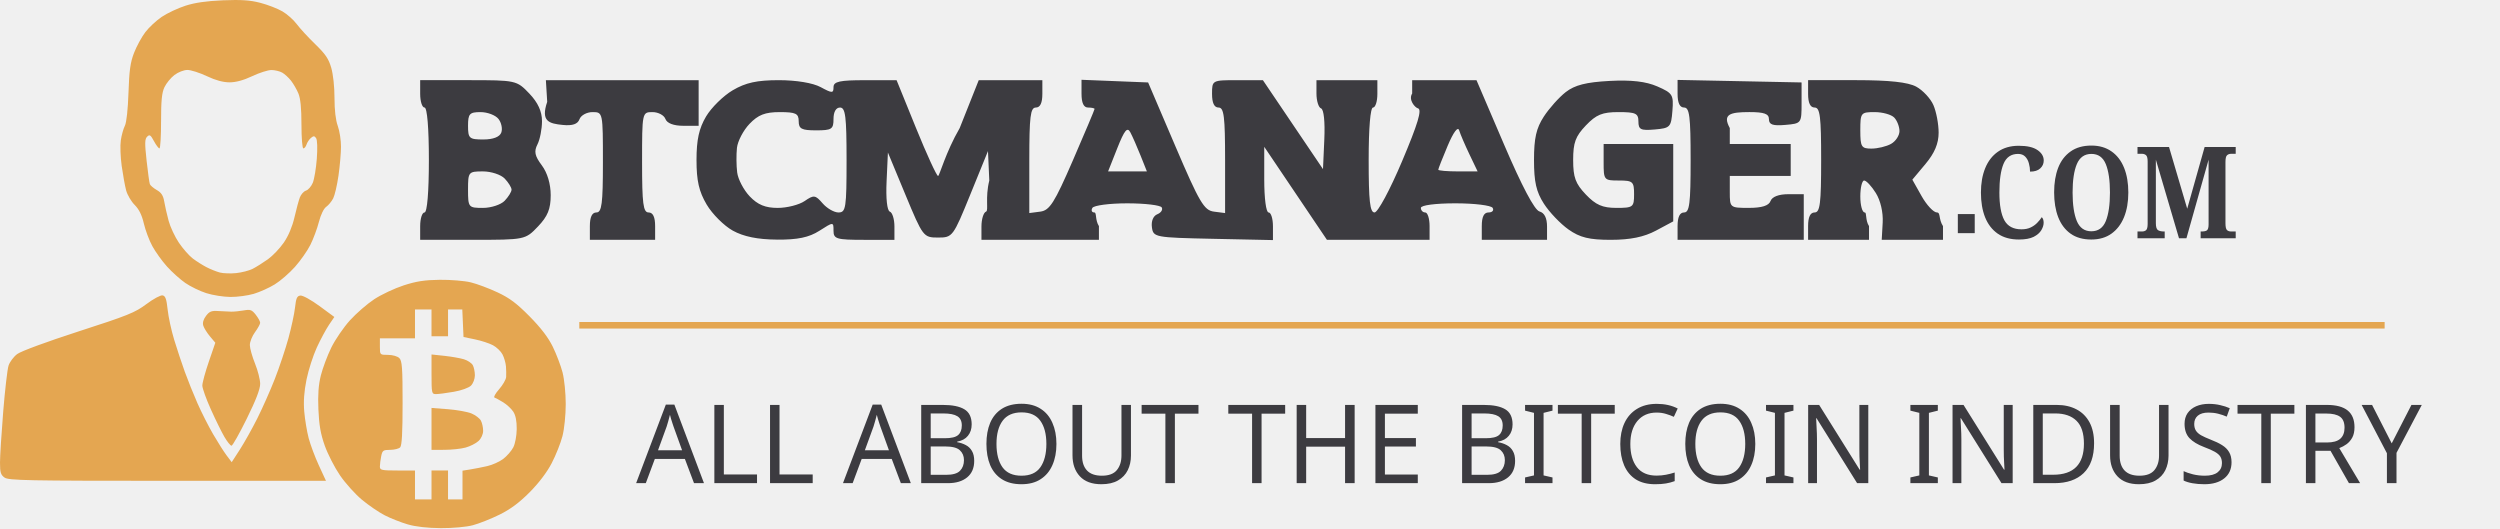
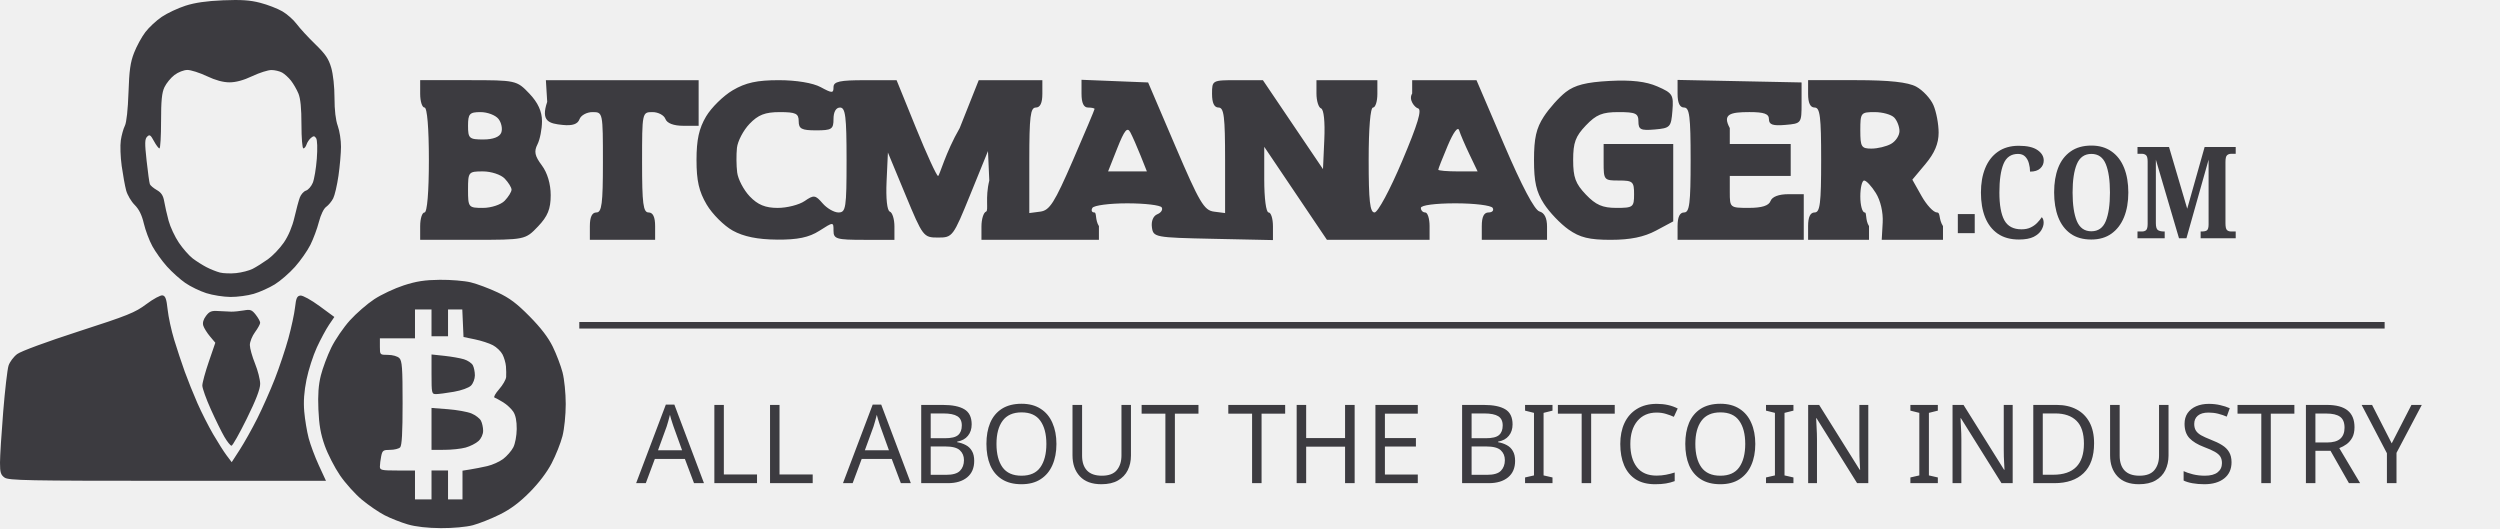
<svg xmlns="http://www.w3.org/2000/svg" width="400.78mm" height="84.667mm" viewBox="0 0 1420.087 300" id="svg2" version="1.1">
  <defs id="defs4" />
-   <g id="layer1" transform="translate(339.7128,-1731.095)">
-     <path style="opacity:1;fill:#ffffff;fill-opacity:1;stroke:#fabf2c;stroke-width:1.171;stroke-linecap:square;stroke-linejoin:round;stroke-miterlimit:4;stroke-dasharray:none;stroke-opacity:1" d="" id="path4797" transform="translate(697.3357,111.2795)" />
-     <path style="opacity:1;fill:#ffffff;fill-opacity:1;stroke:#3c3b40;stroke-width:1.171;stroke-linecap:square;stroke-linejoin:round;stroke-miterlimit:4;stroke-dasharray:none;stroke-opacity:1" d="" id="path4799" transform="translate(697.3357,111.2795)" />
-     <g transform="translate(-937.6932,1691.891)" id="layer1-1">
-       <g style="fill:#3c3b40;fill-opacity:1" transform="matrix(3.467842,0,0,3.467842,-1475.721,-837.1013)" id="g4340">
-         <path style="fill:#e4a651;fill-opacity:1" d="m 670.185,339.203 c -2.167,-0.013 -4.111,-0.233 -5.411,-0.612 -1.116,-0.325 -2.816,-0.996 -3.777,-1.49 -0.961,-0.494 -2.645,-1.644 -3.741,-2.556 -1.096,-0.912 -2.71,-2.707 -3.586,-3.99 -0.876,-1.282 -1.998,-3.469 -2.492,-4.86 -0.675,-1.897 -0.935,-3.379 -1.043,-5.931 -0.103,-2.425 0.013,-4.028 0.403,-5.58 0.301,-1.198 1.068,-3.244 1.705,-4.548 0.637,-1.303 2.01,-3.311 3.051,-4.462 1.041,-1.15 2.839,-2.713 3.996,-3.472 1.157,-0.759 3.32,-1.776 4.809,-2.26 2.08,-0.677 3.448,-0.888 5.918,-0.916 1.767,-0.02 4.05,0.168 5.073,0.417 1.023,0.249 3.002,0.989 4.397,1.645 1.975,0.928 3.136,1.8 5.246,3.937 1.845,1.869 3.054,3.45 3.79,4.955 0.594,1.215 1.316,3.112 1.603,4.214 0.291,1.118 0.522,3.408 0.522,5.182 0,1.801 -0.232,4.078 -0.536,5.256 -0.295,1.143 -1.091,3.143 -1.77,4.445 -0.779,1.494 -2.116,3.253 -3.622,4.767 -1.686,1.694 -3.129,2.765 -4.909,3.645 -1.386,0.685 -3.358,1.468 -4.381,1.74 -1.078,0.286 -3.283,0.486 -5.242,0.474 z m -2.875,-4.707 1.353,0 0,-2.367 0,-2.367 1.353,0 1.353,0 0,2.367 0,2.367 1.184,0 1.184,0 0,-2.352 0,-2.352 1.268,-0.202 c 0.698,-0.111 1.953,-0.358 2.79,-0.548 0.837,-0.19 2.017,-0.723 2.621,-1.183 0.605,-0.461 1.344,-1.31 1.642,-1.887 0.305,-0.589 0.551,-1.906 0.561,-3.003 0.012,-1.301 -0.175,-2.248 -0.562,-2.838 -0.319,-0.487 -1.066,-1.182 -1.661,-1.544 -0.594,-0.362 -1.233,-0.71 -1.419,-0.773 -0.186,-0.063 0.156,-0.677 0.761,-1.366 0.605,-0.689 1.122,-1.589 1.15,-2.001 0.028,-0.412 0.013,-1.203 -0.032,-1.758 -0.046,-0.555 -0.3,-1.428 -0.564,-1.939 -0.264,-0.511 -0.973,-1.191 -1.574,-1.509 -0.601,-0.319 -1.93,-0.751 -2.954,-0.961 l -1.86,-0.382 -0.1,-2.257 -0.1,-2.257 -1.168,0 -1.168,0 0,2.198 0,2.198 -1.353,0 -1.353,0 0,-2.198 0,-2.198 -1.353,0 -1.353,0 0,2.367 0,2.367 -2.875,0 -2.875,0 0,1.353 c 0,1.349 0.004,1.353 1.329,1.353 0.757,0 1.557,0.229 1.86,0.531 0.448,0.448 0.531,1.604 0.531,7.373 0,4.87 -0.117,6.958 -0.406,7.247 -0.223,0.223 -0.965,0.406 -1.649,0.406 -1.121,0 -1.264,0.103 -1.454,1.057 -0.116,0.581 -0.211,1.342 -0.211,1.691 0,0.57 0.289,0.634 2.875,0.634 l 2.875,0 0,2.367 0,2.367 z m 3.467,-8.119 -2.114,0.002 0,-3.432 0,-3.432 2.688,0.207 c 1.478,0.114 3.216,0.428 3.862,0.698 0.646,0.27 1.339,0.798 1.54,1.173 0.201,0.376 0.365,1.123 0.365,1.661 0,0.58 -0.309,1.264 -0.761,1.681 -0.419,0.387 -1.37,0.869 -2.114,1.072 -0.744,0.203 -2.304,0.37 -3.467,0.371 z m -1.38,-9.129 c -0.701,0 -0.733,-0.142 -0.733,-3.246 l 0,-3.246 2.114,0.226 c 1.163,0.124 2.61,0.379 3.215,0.568 0.606,0.188 1.253,0.624 1.437,0.969 0.185,0.345 0.336,1.094 0.336,1.664 0,0.57 -0.285,1.322 -0.634,1.671 -0.367,0.367 -1.556,0.795 -2.818,1.015 -1.201,0.209 -2.513,0.38 -2.917,0.38 z m -43.969,14.204 c -22.934,0 -26.031,-0.061 -26.696,-0.526 -0.626,-0.438 -0.752,-0.846 -0.752,-2.436 0,-1.05 0.236,-4.808 0.524,-8.351 0.288,-3.543 0.681,-6.938 0.873,-7.545 0.192,-0.607 0.831,-1.465 1.421,-1.907 0.62,-0.465 4.872,-2.032 10.085,-3.716 8.048,-2.601 9.234,-3.079 11.072,-4.46 1.132,-0.851 2.327,-1.496 2.655,-1.433 0.466,0.089 0.646,0.594 0.827,2.308 0.127,1.207 0.609,3.434 1.071,4.95 0.462,1.516 1.242,3.87 1.733,5.231 0.491,1.361 1.424,3.684 2.074,5.161 0.649,1.477 1.808,3.765 2.574,5.084 0.766,1.319 1.765,2.891 2.219,3.493 l 0.826,1.095 1.327,-2.052 c 0.73,-1.129 2.02,-3.433 2.868,-5.121 0.848,-1.688 2.141,-4.605 2.874,-6.483 0.733,-1.878 1.731,-4.86 2.217,-6.627 0.486,-1.767 0.976,-4.05 1.089,-5.073 0.169,-1.528 0.326,-1.874 0.882,-1.938 0.377,-0.043 1.757,0.717 3.116,1.715 l 2.44,1.793 -0.876,1.289 c -0.482,0.709 -1.378,2.375 -1.991,3.701 -0.613,1.327 -1.374,3.695 -1.692,5.263 -0.398,1.966 -0.514,3.592 -0.372,5.237 0.113,1.312 0.439,3.274 0.724,4.36 0.285,1.086 1.04,3.102 1.677,4.481 l 1.158,2.507 z m 10.472,-5.749 c -0.173,0 -0.693,-0.647 -1.156,-1.437 -0.463,-0.791 -1.466,-2.827 -2.23,-4.526 -0.764,-1.699 -1.391,-3.449 -1.393,-3.889 -0.002,-0.44 0.476,-2.199 1.062,-3.908 l 1.067,-3.107 -0.87,-1.034 c -0.479,-0.569 -0.973,-1.357 -1.098,-1.753 -0.15,-0.473 6.7e-4,-1.023 0.441,-1.608 0.55,-0.731 0.902,-0.874 1.98,-0.8 0.721,0.049 1.692,0.095 2.157,0.103 0.465,0.008 1.394,-0.085 2.065,-0.205 1.058,-0.19 1.315,-0.097 1.945,0.704 0.399,0.507 0.726,1.101 0.726,1.318 0,0.218 -0.38,0.912 -0.845,1.542 -0.465,0.63 -0.845,1.576 -0.845,2.102 0,0.526 0.38,1.892 0.845,3.036 0.465,1.144 0.845,2.644 0.845,3.332 0,0.857 -0.69,2.65 -2.19,5.691 -1.204,2.442 -2.331,4.439 -2.504,4.439 z m -0.187,-24.368 c -1.129,-0.01 -2.903,-0.29 -3.943,-0.623 -1.04,-0.333 -2.58,-1.079 -3.423,-1.659 -0.842,-0.58 -2.198,-1.795 -3.013,-2.702 -0.815,-0.906 -1.896,-2.41 -2.402,-3.341 -0.507,-0.931 -1.132,-2.598 -1.39,-3.704 -0.324,-1.388 -0.79,-2.332 -1.503,-3.046 -0.569,-0.569 -1.196,-1.634 -1.393,-2.366 -0.197,-0.733 -0.527,-2.539 -0.732,-4.013 -0.205,-1.475 -0.27,-3.37 -0.143,-4.212 0.126,-0.842 0.426,-1.914 0.665,-2.381 0.264,-0.514 0.497,-2.654 0.59,-5.416 0.124,-3.667 0.303,-4.95 0.913,-6.521 0.417,-1.076 1.245,-2.597 1.841,-3.382 0.595,-0.785 1.815,-1.92 2.71,-2.522 0.896,-0.603 2.641,-1.421 3.878,-1.819 1.546,-0.497 3.466,-0.773 6.139,-0.884 2.962,-0.122 4.414,-0.025 6.088,0.407 1.209,0.312 2.84,0.94 3.624,1.395 0.784,0.455 1.847,1.395 2.361,2.089 0.514,0.693 1.877,2.174 3.029,3.29 1.682,1.63 2.199,2.39 2.628,3.866 0.314,1.082 0.534,3.115 0.534,4.946 0,2 0.192,3.637 0.539,4.589 0.296,0.814 0.533,2.353 0.526,3.42 -0.007,1.067 -0.193,3.198 -0.414,4.735 -0.221,1.537 -0.609,3.204 -0.863,3.704 -0.254,0.5 -0.769,1.125 -1.146,1.389 -0.406,0.284 -0.892,1.289 -1.196,2.472 -0.282,1.096 -0.91,2.787 -1.396,3.756 -0.486,0.97 -1.624,2.593 -2.528,3.608 -0.905,1.015 -2.39,2.304 -3.302,2.865 -0.911,0.561 -2.46,1.258 -3.441,1.549 -0.981,0.291 -2.707,0.522 -3.836,0.512 z m 0.96,-3.908 c 0.913,-0.093 2.13,-0.41 2.706,-0.704 0.575,-0.294 1.692,-0.996 2.48,-1.558 0.789,-0.563 1.966,-1.797 2.616,-2.744 0.742,-1.08 1.385,-2.602 1.728,-4.088 0.3,-1.302 0.7,-2.781 0.887,-3.286 0.188,-0.505 0.643,-1.015 1.012,-1.132 0.369,-0.117 0.87,-0.693 1.113,-1.279 0.243,-0.587 0.54,-2.36 0.659,-3.941 0.127,-1.678 0.082,-3.077 -0.109,-3.36 -0.267,-0.397 -0.421,-0.407 -0.846,-0.054 -0.286,0.237 -0.612,0.722 -0.725,1.077 -0.113,0.355 -0.347,0.646 -0.52,0.646 -0.177,0 -0.315,-1.713 -0.315,-3.9 0,-2.67 -0.157,-4.276 -0.498,-5.093 -0.274,-0.656 -0.82,-1.602 -1.212,-2.103 -0.393,-0.501 -1.043,-1.095 -1.446,-1.321 -0.403,-0.226 -1.189,-0.416 -1.747,-0.422 -0.558,-0.007 -1.979,0.445 -3.159,1.003 -1.428,0.675 -2.671,1.014 -3.72,1.014 -1.049,-1.7e-4 -2.294,-0.34 -3.72,-1.015 -1.179,-0.558 -2.611,-1.014 -3.181,-1.014 -0.579,0 -1.516,0.365 -2.12,0.826 -0.596,0.455 -1.333,1.353 -1.638,1.996 -0.427,0.899 -0.555,2.193 -0.555,5.599 0,2.437 -0.118,4.43 -0.261,4.43 -0.144,0 -0.551,-0.538 -0.905,-1.196 -0.55,-1.021 -0.713,-1.127 -1.114,-0.726 -0.39,0.39 -0.406,1.054 -0.09,3.925 0.209,1.9 0.45,3.635 0.535,3.855 0.085,0.22 0.6,0.653 1.144,0.964 0.728,0.416 1.046,0.906 1.206,1.86 0.119,0.713 0.442,2.133 0.717,3.156 0.275,1.023 1.036,2.651 1.692,3.617 0.655,0.966 1.674,2.123 2.262,2.571 0.589,0.448 1.603,1.09 2.254,1.428 0.651,0.338 1.64,0.732 2.198,0.877 0.558,0.145 1.761,0.187 2.674,0.094 z" id="path4277" />
-         <path style="fill:#3c3b40;fill-opacity:1" d="m 675.412,291.979 -8.607,0 0,-2.242 c 0,-1.233 0.321,-2.242 0.713,-2.242 0.434,0 0.713,-3.362 0.713,-8.593 0,-5.23 -0.279,-8.593 -0.713,-8.593 -0.392,0 -0.713,-1.009 -0.713,-2.242 l 0,-2.242 7.894,0 c 7.775,0 7.926,0.033 9.978,2.184 1.419,1.487 2.083,2.933 2.083,4.532 0,1.291 -0.337,3.008 -0.749,3.815 -0.587,1.15 -0.433,1.887 0.713,3.414 0.912,1.215 1.461,3.055 1.461,4.893 0,2.259 -0.485,3.454 -2.083,5.13 -2.072,2.173 -2.127,2.184 -10.69,2.184 z m 1.676,-5.23 c 1.344,0 2.947,-0.528 3.563,-1.174 0.616,-0.646 1.12,-1.462 1.12,-1.815 0,-0.352 -0.504,-1.169 -1.12,-1.815 -0.616,-0.646 -2.219,-1.174 -3.563,-1.174 -2.376,0 -2.443,0.083 -2.443,2.989 0,2.906 0.068,2.989 2.443,2.989 z m 0.074,-11.208 c 1.589,0 2.669,-0.417 2.93,-1.13 0.228,-0.622 0.021,-1.63 -0.466,-2.242 -0.484,-0.611 -1.803,-1.111 -2.93,-1.111 -1.804,0 -2.051,0.27 -2.051,2.242 0,2.067 0.196,2.242 2.517,2.242 z m 22.783,16.438 -5.345,0 0,-2.242 c 0,-1.494 0.356,-2.242 1.069,-2.242 0.885,0 1.069,-1.411 1.069,-8.219 0,-8.171 0,-8.219 -1.705,-8.219 -0.938,0 -1.898,0.526 -2.133,1.169 -0.294,0.805 -1.15,1.095 -2.749,0.934 -2.227,-0.225 -3.632,-0.57 -2.538,-3.784 l -0.217,-3.549 12.511,0 12.511,0 0,3.736 0,3.736 -2.517,0 c -1.58,0 -2.669,-0.417 -2.927,-1.121 -0.226,-0.616 -1.178,-1.121 -2.116,-1.121 -1.695,0 -1.705,0.048 -1.705,8.219 0,6.808 0.183,8.219 1.069,8.219 0.713,0 1.069,0.747 1.069,2.242 l 0,2.242 z m 25.3,-0.036 c -3.156,-0.022 -5.462,-0.49 -7.235,-1.472 -1.432,-0.793 -3.354,-2.711 -4.272,-4.263 -1.266,-2.14 -1.669,-3.905 -1.669,-7.305 0,-3.315 0.408,-5.172 1.564,-7.127 0.86,-1.454 2.826,-3.387 4.369,-4.296 2.114,-1.246 3.974,-1.653 7.554,-1.653 2.863,0 5.584,0.453 6.852,1.14 1.885,1.022 2.103,1.022 2.103,0 0,-0.917 1.009,-1.139 5.167,-1.136 l 5.167,0.004 3.185,7.842 c 1.752,4.313 3.375,7.842 3.607,7.842 0.232,0 1.227,-3.85 3.542,-7.846 l 3.12,-7.846 5.21,0 5.21,0 0,2.242 c 0,1.494 -0.356,2.242 -1.069,2.242 -0.889,0 -1.069,1.458 -1.069,8.642 l 0,8.642 1.8,-0.236 c 1.536,-0.202 2.319,-1.434 5.345,-8.41 1.95,-4.495 3.545,-8.278 3.545,-8.406 0,-0.128 -0.481,-0.233 -1.069,-0.233 -0.716,0 -1.069,-0.751 -1.069,-2.273 l 0,-2.273 5.455,0.218 5.455,0.218 4.472,10.461 c 3.932,9.197 4.693,10.489 6.304,10.697 l 1.832,0.236 0,-8.642 c 0,-7.184 -0.181,-8.642 -1.069,-8.642 -0.713,0 -1.069,-0.747 -1.069,-2.242 0,-2.235 0.021,-2.242 4.165,-2.242 l 4.165,0 4.922,7.285 4.922,7.285 0.216,-4.843 c 0.131,-2.928 -0.08,-4.947 -0.535,-5.106 -0.413,-0.144 -0.751,-1.243 -0.751,-2.442 l 0,-2.179 4.989,0 4.989,0 0,2.242 c 0,1.233 -0.321,2.242 -0.713,2.242 -0.434,0 -0.713,3.362 -0.713,8.593 0,6.716 0.211,8.593 0.962,8.593 0.54,0 2.521,-3.687 4.517,-8.406 2.575,-6.088 3.292,-8.473 2.601,-8.647 -0.527,-0.133 -1.603,-1.431 -0.954,-2.428 l 0,-2.187 5.268,0 5.268,0 4.531,10.579 c 2.902,6.777 4.979,10.702 5.778,10.921 0.824,0.226 1.247,1.073 1.247,2.496 l 0,2.154 -5.345,0 -5.345,0 0,-2.242 c 0,-1.532 0.351,-2.242 1.111,-2.242 0.611,0 0.913,-0.336 0.671,-0.747 -0.242,-0.411 -2.987,-0.747 -6.1,-0.747 -3.298,0 -5.659,0.312 -5.659,0.747 0,0.411 0.321,0.747 0.713,0.747 0.392,0 0.713,1.009 0.713,2.242 l 0,2.242 -8.407,0 -8.407,0 -5.134,-7.618 -5.134,-7.618 0,5.376 c 0,3.086 0.304,5.376 0.713,5.376 0.392,0 0.713,1.018 0.713,2.263 l 0,2.263 -9.799,-0.208 c -9.557,-0.203 -9.805,-0.25 -10.027,-1.892 -0.137,-1.008 0.22,-1.865 0.887,-2.133 0.613,-0.247 0.938,-0.75 0.721,-1.117 -0.217,-0.368 -2.762,-0.669 -5.655,-0.669 -2.893,0 -5.459,0.336 -5.701,0.747 -0.242,0.411 -0.101,0.747 0.314,0.747 0.415,0 0.103,1.216 0.755,2.242 l 0,2.242 -9.621,0 -9.621,0 0,-2.179 c 0,-1.199 0.338,-2.297 0.751,-2.442 0.454,-0.158 -0.173,-2.266 0.534,-5.091 l -0.216,-4.829 -2.881,7.084 c -2.833,6.967 -2.921,7.084 -5.305,7.084 -2.378,0 -2.481,-0.135 -5.315,-6.965 l -2.891,-6.965 -0.216,4.71 c -0.131,2.835 0.082,4.815 0.534,4.973 0.413,0.144 0.751,1.243 0.751,2.442 l 0,2.179 -4.989,0 c -4.501,0 -4.989,-0.145 -4.989,-1.483 0,-1.479 0,-1.479 -2.316,0 -1.701,1.087 -3.547,1.473 -6.949,1.45 z m 10.088,-4.447 c 1.202,0 1.315,-0.739 1.315,-8.593 0,-7.14 -0.181,-8.593 -1.069,-8.593 -0.665,0 -1.069,0.706 -1.069,1.868 0,1.681 -0.285,1.868 -2.851,1.868 -2.376,0 -2.851,-0.249 -2.851,-1.494 0,-1.266 -0.475,-1.494 -3.11,-1.494 -2.392,0 -3.534,0.445 -4.947,1.926 -1.01,1.059 -1.936,2.824 -2.057,3.923 -0.12,1.098 -0.105,2.913 0.036,4.032 0.141,1.119 1.067,2.884 2.057,3.923 1.31,1.374 2.558,1.888 4.579,1.888 1.528,0 3.517,-0.507 4.419,-1.127 1.501,-1.032 1.751,-1 2.936,0.374 0.712,0.825 1.887,1.501 2.61,1.501 z m 47.331,-6.725 3.177,0 -1.04,-2.608 c -0.572,-1.434 -1.324,-3.142 -1.673,-3.795 -0.496,-0.93 -0.959,-0.365 -2.138,2.608 l -1.504,3.795 z m 54.129,0 3.221,0 -1.341,-2.802 c -0.738,-1.541 -1.494,-3.306 -1.681,-3.923 -0.209,-0.687 -0.936,0.289 -1.881,2.523 -0.847,2.004 -1.541,3.77 -1.541,3.923 0,0.153 1.45,0.279 3.222,0.279 z m 25.063,11.208 c -3.558,0 -5.082,-0.372 -6.96,-1.699 -1.323,-0.934 -3.134,-2.833 -4.025,-4.22 -1.253,-1.949 -1.62,-3.572 -1.62,-7.157 0,-3.577 0.366,-5.2 1.604,-7.106 0.882,-1.359 2.502,-3.168 3.599,-4.021 1.475,-1.146 3.343,-1.622 7.159,-1.824 3.593,-0.19 5.979,0.084 7.847,0.903 2.508,1.099 2.67,1.361 2.462,3.997 -0.211,2.671 -0.364,2.833 -2.895,3.053 -2.295,0.199 -2.672,0.015 -2.672,-1.308 0,-1.33 -0.443,-1.54 -3.262,-1.54 -2.655,0 -3.65,0.406 -5.345,2.184 -1.706,1.788 -2.083,2.814 -2.083,5.661 0,2.847 0.378,3.873 2.083,5.661 1.621,1.7 2.728,2.184 4.989,2.184 2.753,0 2.906,-0.117 2.906,-2.242 0,-2.064 -0.198,-2.242 -2.494,-2.242 -2.435,0 -2.494,-0.071 -2.494,-2.989 l 0,-2.989 5.701,0 5.701,0 0,6.336 0,6.336 -2.822,1.51 c -1.96,1.049 -4.213,1.51 -7.378,1.51 z m 21.246,0 -10.334,0 0,-2.242 c 0,-1.494 0.356,-2.242 1.069,-2.242 0.888,0 1.069,-1.453 1.069,-8.593 0,-7.14 -0.181,-8.593 -1.069,-8.593 -0.715,0 -1.069,-0.749 -1.069,-2.262 l 0,-2.262 10.156,0.207 10.156,0.207 0,3.362 c 0,3.346 -0.021,3.364 -2.673,3.594 -2.041,0.177 -2.672,-0.043 -2.672,-0.934 0,-0.884 -0.776,-1.166 -3.207,-1.166 -3.19,0 -4.438,0.357 -3.207,2.615 l 0,2.615 4.989,0 4.989,0 0,2.615 0,2.615 -4.989,0 -4.989,0 0,2.615 c 0,2.592 0.027,2.615 3.131,2.615 2.126,0 3.262,-0.36 3.541,-1.121 0.258,-0.703 1.347,-1.121 2.927,-1.121 l 2.517,0 0,3.736 0,3.736 z m 16.035,0 -4.989,0 0,-2.242 c 0,-1.494 0.356,-2.242 1.069,-2.242 0.888,0 1.069,-1.453 1.069,-8.593 0,-7.14 -0.181,-8.593 -1.069,-8.593 -0.713,0 -1.069,-0.747 -1.069,-2.242 l 0,-2.242 7.875,0 c 5.422,0 8.487,0.332 9.839,1.065 1.08,0.586 2.347,1.946 2.815,3.024 0.468,1.078 0.852,3.108 0.852,4.513 0,1.776 -0.656,3.337 -2.153,5.125 l -2.153,2.571 1.511,2.685 c 0.831,1.477 1.961,2.685 2.51,2.685 0.634,0 0.245,1.057 0.999,2.242 l 0,2.242 -5.018,0 -5.018,0 0.158,-2.808 c 0.095,-1.69 -0.351,-3.624 -1.122,-4.857 -0.704,-1.127 -1.564,-2.048 -1.911,-2.048 -0.347,0 -0.631,1.177 -0.631,2.615 0,1.438 0.321,2.615 0.713,2.615 0.392,0 0.061,1.216 0.712,2.242 l 0,2.242 z m 5.392,-14.944 c 1.006,0 2.449,-0.348 3.207,-0.773 0.758,-0.425 1.379,-1.367 1.379,-2.092 0,-0.725 -0.385,-1.722 -0.855,-2.215 -0.47,-0.493 -1.914,-0.897 -3.207,-0.897 -2.269,0 -2.352,0.106 -2.352,2.989 0,2.71 0.171,2.989 1.829,2.989 z" id="path4277-0" />
-         <rect style="opacity:1;fill:#3c3b40;fill-opacity:1;stroke:none;stroke-width:5.87;stroke-linejoin:miter;stroke-miterlimit:4;stroke-dasharray:none;stroke-opacity:1" id="rect4317" width="2.768" height="3.125" x="918.674" y="287.76" />
-         <text xml:space="preserve" style="font-style:normal;font-weight:normal;font-size:19.389px;line-height:125%;font-family:sans-serif;letter-spacing:0px;word-spacing:0px;fill:#3c3b40;fill-opacity:1;stroke:none;stroke-width:1px;stroke-linecap:butt;stroke-linejoin:miter;stroke-opacity:1" x="995.162" y="270.124" id="text4321" transform="scale(0.9259559,1.079965)">
-           <tspan id="tspan4323" x="995.162" y="270.124" style="font-style:normal;font-variant:normal;font-weight:bold;font-stretch:normal;font-family:serif;-inkscape-font-specification:'serif Bold';fill:#3c3b40;fill-opacity:1">COM</tspan>
-         </text>
-         <text xml:space="preserve" style="font-style:normal;font-weight:normal;font-size:17.666px;line-height:125%;font-family:sans-serif;letter-spacing:0px;word-spacing:0px;fill:#3c3b40;fill-opacity:1;stroke:none;stroke-width:1px;stroke-linecap:butt;stroke-linejoin:miter;stroke-opacity:1" x="712.787" y="326.902" id="text4325" transform="scale(0.9851188,1.015106)">
-           <tspan id="tspan4327" x="712.787" y="326.902" style="font-style:normal;font-variant:normal;font-weight:normal;font-stretch:normal;font-family:Rachana;-inkscape-font-specification:Rachana;fill:#3c3b40;fill-opacity:1">ALL ABOUT THE BITCOIN INDUSTRY</tspan>
-         </text>
-         <rect style="opacity:1;fill:#e4a651;fill-opacity:1;stroke:none;stroke-width:5.87;stroke-linejoin:miter;stroke-miterlimit:4;stroke-dasharray:none;stroke-opacity:1" id="rect4338" width="295.714" height="1.071" x="692.87" y="305.439" />
-       </g>
+   <g id="layer1" transform="translate(-597.9804,-39.20378)">
+     <g id="g4340" transform="matrix(3.467842,0,0,3.467842,-1475.721,-837.1013)" style="fill:#3c3b40;fill-opacity:1">
+       <path id="path4277" d="m 670.185,339.203 c -2.167,-0.013 -4.111,-0.233 -5.411,-0.612 -1.116,-0.325 -2.816,-0.996 -3.777,-1.49 -0.961,-0.494 -2.645,-1.644 -3.741,-2.556 -1.096,-0.912 -2.71,-2.707 -3.586,-3.99 -0.876,-1.282 -1.998,-3.469 -2.492,-4.86 -0.675,-1.897 -0.935,-3.379 -1.043,-5.931 -0.103,-2.425 0.013,-4.028 0.403,-5.58 0.301,-1.198 1.068,-3.244 1.705,-4.548 0.637,-1.303 2.01,-3.311 3.051,-4.462 1.041,-1.15 2.839,-2.713 3.996,-3.472 1.157,-0.759 3.32,-1.776 4.809,-2.26 2.08,-0.677 3.448,-0.888 5.918,-0.916 1.767,-0.02 4.05,0.168 5.073,0.417 1.023,0.249 3.002,0.989 4.397,1.645 1.975,0.928 3.136,1.8 5.246,3.937 1.845,1.869 3.054,3.45 3.79,4.955 0.594,1.215 1.316,3.112 1.603,4.214 0.291,1.118 0.522,3.408 0.522,5.182 0,1.801 -0.232,4.078 -0.536,5.256 -0.295,1.143 -1.091,3.143 -1.77,4.445 -0.779,1.494 -2.116,3.253 -3.622,4.767 -1.686,1.694 -3.129,2.765 -4.909,3.645 -1.386,0.685 -3.358,1.468 -4.381,1.74 -1.078,0.286 -3.283,0.486 -5.242,0.474 z m -2.875,-4.707 1.353,0 0,-2.367 0,-2.367 1.353,0 1.353,0 0,2.367 0,2.367 1.184,0 1.184,0 0,-2.352 0,-2.352 1.268,-0.202 c 0.698,-0.111 1.953,-0.358 2.79,-0.548 0.837,-0.19 2.017,-0.723 2.621,-1.183 0.605,-0.461 1.344,-1.31 1.642,-1.887 0.305,-0.589 0.551,-1.906 0.561,-3.003 0.012,-1.301 -0.175,-2.248 -0.562,-2.838 -0.319,-0.487 -1.066,-1.182 -1.661,-1.544 -0.594,-0.362 -1.233,-0.71 -1.419,-0.773 -0.186,-0.063 0.156,-0.677 0.761,-1.366 0.605,-0.689 1.122,-1.589 1.15,-2.001 0.028,-0.412 0.013,-1.203 -0.032,-1.758 -0.046,-0.555 -0.3,-1.428 -0.564,-1.939 -0.264,-0.511 -0.973,-1.191 -1.574,-1.509 -0.601,-0.319 -1.93,-0.751 -2.954,-0.961 l -1.86,-0.382 -0.1,-2.257 -0.1,-2.257 -1.168,0 -1.168,0 0,2.198 0,2.198 -1.353,0 -1.353,0 0,-2.198 0,-2.198 -1.353,0 -1.353,0 0,2.367 0,2.367 -2.875,0 -2.875,0 0,1.353 c 0,1.349 0.004,1.353 1.329,1.353 0.757,0 1.557,0.229 1.86,0.531 0.448,0.448 0.531,1.604 0.531,7.373 0,4.87 -0.117,6.958 -0.406,7.247 -0.223,0.223 -0.965,0.406 -1.649,0.406 -1.121,0 -1.264,0.103 -1.454,1.057 -0.116,0.581 -0.211,1.342 -0.211,1.691 0,0.57 0.289,0.634 2.875,0.634 l 2.875,0 0,2.367 0,2.367 z m 3.467,-8.119 -2.114,0.002 0,-3.432 0,-3.432 2.688,0.207 c 1.478,0.114 3.216,0.428 3.862,0.698 0.646,0.27 1.339,0.798 1.54,1.173 0.201,0.376 0.365,1.123 0.365,1.661 0,0.58 -0.309,1.264 -0.761,1.681 -0.419,0.387 -1.37,0.869 -2.114,1.072 -0.744,0.203 -2.304,0.37 -3.467,0.371 z m -1.38,-9.129 c -0.701,0 -0.733,-0.142 -0.733,-3.246 l 0,-3.246 2.114,0.226 c 1.163,0.124 2.61,0.379 3.215,0.568 0.606,0.188 1.253,0.624 1.437,0.969 0.185,0.345 0.336,1.094 0.336,1.664 0,0.57 -0.285,1.322 -0.634,1.671 -0.367,0.367 -1.556,0.795 -2.818,1.015 -1.201,0.209 -2.513,0.38 -2.917,0.38 z m -43.969,14.204 c -22.934,0 -26.031,-0.061 -26.696,-0.526 -0.626,-0.438 -0.752,-0.846 -0.752,-2.436 0,-1.05 0.236,-4.808 0.524,-8.351 0.288,-3.543 0.681,-6.938 0.873,-7.545 0.192,-0.607 0.831,-1.465 1.421,-1.907 0.62,-0.465 4.872,-2.032 10.085,-3.716 8.048,-2.601 9.234,-3.079 11.072,-4.46 1.132,-0.851 2.327,-1.496 2.655,-1.433 0.466,0.089 0.646,0.594 0.827,2.308 0.127,1.207 0.609,3.434 1.071,4.95 0.462,1.516 1.242,3.87 1.733,5.231 0.491,1.361 1.424,3.684 2.074,5.161 0.649,1.477 1.808,3.765 2.574,5.084 0.766,1.319 1.765,2.891 2.219,3.493 l 0.826,1.095 1.327,-2.052 c 0.73,-1.129 2.02,-3.433 2.868,-5.121 0.848,-1.688 2.141,-4.605 2.874,-6.483 0.733,-1.878 1.731,-4.86 2.217,-6.627 0.486,-1.767 0.976,-4.05 1.089,-5.073 0.169,-1.528 0.326,-1.874 0.882,-1.938 0.377,-0.043 1.757,0.717 3.116,1.715 l 2.44,1.793 -0.876,1.289 c -0.482,0.709 -1.378,2.375 -1.991,3.701 -0.613,1.327 -1.374,3.695 -1.692,5.263 -0.398,1.966 -0.514,3.592 -0.372,5.237 0.113,1.312 0.439,3.274 0.724,4.36 0.285,1.086 1.04,3.102 1.677,4.481 l 1.158,2.507 z m 10.472,-5.749 c -0.173,0 -0.693,-0.647 -1.156,-1.437 -0.463,-0.791 -1.466,-2.827 -2.23,-4.526 -0.764,-1.699 -1.391,-3.449 -1.393,-3.889 -0.002,-0.44 0.476,-2.199 1.062,-3.908 l 1.067,-3.107 -0.87,-1.034 c -0.479,-0.569 -0.973,-1.357 -1.098,-1.753 -0.15,-0.473 6.7e-4,-1.023 0.441,-1.608 0.55,-0.731 0.902,-0.874 1.98,-0.8 0.721,0.049 1.692,0.095 2.157,0.103 0.465,0.008 1.394,-0.085 2.065,-0.205 1.058,-0.19 1.315,-0.097 1.945,0.704 0.399,0.507 0.726,1.101 0.726,1.318 0,0.218 -0.38,0.912 -0.845,1.542 -0.465,0.63 -0.845,1.576 -0.845,2.102 0,0.526 0.38,1.892 0.845,3.036 0.465,1.144 0.845,2.644 0.845,3.332 0,0.857 -0.69,2.65 -2.19,5.691 -1.204,2.442 -2.331,4.439 -2.504,4.439 z m -0.187,-24.368 c -1.129,-0.01 -2.903,-0.29 -3.943,-0.623 -1.04,-0.333 -2.58,-1.079 -3.423,-1.659 -0.842,-0.58 -2.198,-1.795 -3.013,-2.702 -0.815,-0.906 -1.896,-2.41 -2.402,-3.341 -0.507,-0.931 -1.132,-2.598 -1.39,-3.704 -0.324,-1.388 -0.79,-2.332 -1.503,-3.046 -0.569,-0.569 -1.196,-1.634 -1.393,-2.366 -0.197,-0.733 -0.527,-2.539 -0.732,-4.013 -0.205,-1.475 -0.27,-3.37 -0.143,-4.212 0.126,-0.842 0.426,-1.914 0.665,-2.381 0.264,-0.514 0.497,-2.654 0.59,-5.416 0.124,-3.667 0.303,-4.95 0.913,-6.521 0.417,-1.076 1.245,-2.597 1.841,-3.382 0.595,-0.785 1.815,-1.92 2.71,-2.522 0.896,-0.603 2.641,-1.421 3.878,-1.819 1.546,-0.497 3.466,-0.773 6.139,-0.884 2.962,-0.122 4.414,-0.025 6.088,0.407 1.209,0.312 2.84,0.94 3.624,1.395 0.784,0.455 1.847,1.395 2.361,2.089 0.514,0.693 1.877,2.174 3.029,3.29 1.682,1.63 2.199,2.39 2.628,3.866 0.314,1.082 0.534,3.115 0.534,4.946 0,2 0.192,3.637 0.539,4.589 0.296,0.814 0.533,2.353 0.526,3.42 -0.007,1.067 -0.193,3.198 -0.414,4.735 -0.221,1.537 -0.609,3.204 -0.863,3.704 -0.254,0.5 -0.769,1.125 -1.146,1.389 -0.406,0.284 -0.892,1.289 -1.196,2.472 -0.282,1.096 -0.91,2.787 -1.396,3.756 -0.486,0.97 -1.624,2.593 -2.528,3.608 -0.905,1.015 -2.39,2.304 -3.302,2.865 -0.911,0.561 -2.46,1.258 -3.441,1.549 -0.981,0.291 -2.707,0.522 -3.836,0.512 z m 0.96,-3.908 c 0.913,-0.093 2.13,-0.41 2.706,-0.704 0.575,-0.294 1.692,-0.996 2.48,-1.558 0.789,-0.563 1.966,-1.797 2.616,-2.744 0.742,-1.08 1.385,-2.602 1.728,-4.088 0.3,-1.302 0.7,-2.781 0.887,-3.286 0.188,-0.505 0.643,-1.015 1.012,-1.132 0.369,-0.117 0.87,-0.693 1.113,-1.279 0.243,-0.587 0.54,-2.36 0.659,-3.941 0.127,-1.678 0.082,-3.077 -0.109,-3.36 -0.267,-0.397 -0.421,-0.407 -0.846,-0.054 -0.286,0.237 -0.612,0.722 -0.725,1.077 -0.113,0.355 -0.347,0.646 -0.52,0.646 -0.177,0 -0.315,-1.713 -0.315,-3.9 0,-2.67 -0.157,-4.276 -0.498,-5.093 -0.274,-0.656 -0.82,-1.602 -1.212,-2.103 -0.393,-0.501 -1.043,-1.095 -1.446,-1.321 -0.403,-0.226 -1.189,-0.416 -1.747,-0.422 -0.558,-0.007 -1.979,0.445 -3.159,1.003 -1.428,0.675 -2.671,1.014 -3.72,1.014 -1.049,-1.7e-4 -2.294,-0.34 -3.72,-1.015 -1.179,-0.558 -2.611,-1.014 -3.181,-1.014 -0.579,0 -1.516,0.365 -2.12,0.826 -0.596,0.455 -1.333,1.353 -1.638,1.996 -0.427,0.899 -0.555,2.193 -0.555,5.599 0,2.437 -0.118,4.43 -0.261,4.43 -0.144,0 -0.551,-0.538 -0.905,-1.196 -0.55,-1.021 -0.713,-1.127 -1.114,-0.726 -0.39,0.39 -0.406,1.054 -0.09,3.925 0.209,1.9 0.45,3.635 0.535,3.855 0.085,0.22 0.6,0.653 1.144,0.964 0.728,0.416 1.046,0.906 1.206,1.86 0.119,0.713 0.442,2.133 0.717,3.156 0.275,1.023 1.036,2.651 1.692,3.617 0.655,0.966 1.674,2.123 2.262,2.571 0.589,0.448 1.603,1.09 2.254,1.428 0.651,0.338 1.64,0.732 2.198,0.877 0.558,0.145 1.761,0.187 2.674,0.094 z" style="fill:#3c3b40;fill-opacity:1" />
+       <path id="path4277-0" d="m 675.412,291.979 -8.607,0 0,-2.242 c 0,-1.233 0.321,-2.242 0.713,-2.242 0.434,0 0.713,-3.362 0.713,-8.593 0,-5.23 -0.279,-8.593 -0.713,-8.593 -0.392,0 -0.713,-1.009 -0.713,-2.242 l 0,-2.242 7.894,0 c 7.775,0 7.926,0.033 9.978,2.184 1.419,1.487 2.083,2.933 2.083,4.532 0,1.291 -0.337,3.008 -0.749,3.815 -0.587,1.15 -0.433,1.887 0.713,3.414 0.912,1.215 1.461,3.055 1.461,4.893 0,2.259 -0.485,3.454 -2.083,5.13 -2.072,2.173 -2.127,2.184 -10.69,2.184 z m 1.676,-5.23 c 1.344,0 2.947,-0.528 3.563,-1.174 0.616,-0.646 1.12,-1.462 1.12,-1.815 0,-0.352 -0.504,-1.169 -1.12,-1.815 -0.616,-0.646 -2.219,-1.174 -3.563,-1.174 -2.376,0 -2.443,0.083 -2.443,2.989 0,2.906 0.068,2.989 2.443,2.989 z m 0.074,-11.208 c 1.589,0 2.669,-0.417 2.93,-1.13 0.228,-0.622 0.021,-1.63 -0.466,-2.242 -0.484,-0.611 -1.803,-1.111 -2.93,-1.111 -1.804,0 -2.051,0.27 -2.051,2.242 0,2.067 0.196,2.242 2.517,2.242 z m 22.783,16.438 -5.345,0 0,-2.242 c 0,-1.494 0.356,-2.242 1.069,-2.242 0.885,0 1.069,-1.411 1.069,-8.219 0,-8.171 0,-8.219 -1.705,-8.219 -0.938,0 -1.898,0.526 -2.133,1.169 -0.294,0.805 -1.15,1.095 -2.749,0.934 -2.227,-0.225 -3.632,-0.57 -2.538,-3.784 l -0.217,-3.549 12.511,0 12.511,0 0,3.736 0,3.736 -2.517,0 c -1.58,0 -2.669,-0.417 -2.927,-1.121 -0.226,-0.616 -1.178,-1.121 -2.116,-1.121 -1.695,0 -1.705,0.048 -1.705,8.219 0,6.808 0.183,8.219 1.069,8.219 0.713,0 1.069,0.747 1.069,2.242 l 0,2.242 z m 25.3,-0.036 c -3.156,-0.022 -5.462,-0.49 -7.235,-1.472 -1.432,-0.793 -3.354,-2.711 -4.272,-4.263 -1.266,-2.14 -1.669,-3.905 -1.669,-7.305 0,-3.315 0.408,-5.172 1.564,-7.127 0.86,-1.454 2.826,-3.387 4.369,-4.296 2.114,-1.246 3.974,-1.653 7.554,-1.653 2.863,0 5.584,0.453 6.852,1.14 1.885,1.022 2.103,1.022 2.103,0 0,-0.917 1.009,-1.139 5.167,-1.136 l 5.167,0.004 3.185,7.842 c 1.752,4.313 3.375,7.842 3.607,7.842 0.232,0 1.227,-3.85 3.542,-7.846 l 3.12,-7.846 5.21,0 5.21,0 0,2.242 c 0,1.494 -0.356,2.242 -1.069,2.242 -0.889,0 -1.069,1.458 -1.069,8.642 l 0,8.642 1.8,-0.236 c 1.536,-0.202 2.319,-1.434 5.345,-8.41 1.95,-4.495 3.545,-8.278 3.545,-8.406 0,-0.128 -0.481,-0.233 -1.069,-0.233 -0.716,0 -1.069,-0.751 -1.069,-2.273 l 0,-2.273 5.455,0.218 5.455,0.218 4.472,10.461 c 3.932,9.197 4.693,10.489 6.304,10.697 l 1.832,0.236 0,-8.642 c 0,-7.184 -0.181,-8.642 -1.069,-8.642 -0.713,0 -1.069,-0.747 -1.069,-2.242 0,-2.235 0.021,-2.242 4.165,-2.242 l 4.165,0 4.922,7.285 4.922,7.285 0.216,-4.843 c 0.131,-2.928 -0.08,-4.947 -0.535,-5.106 -0.413,-0.144 -0.751,-1.243 -0.751,-2.442 l 0,-2.179 4.989,0 4.989,0 0,2.242 c 0,1.233 -0.321,2.242 -0.713,2.242 -0.434,0 -0.713,3.362 -0.713,8.593 0,6.716 0.211,8.593 0.962,8.593 0.54,0 2.521,-3.687 4.517,-8.406 2.575,-6.088 3.292,-8.473 2.601,-8.647 -0.527,-0.133 -1.603,-1.431 -0.954,-2.428 l 0,-2.187 5.268,0 5.268,0 4.531,10.579 c 2.902,6.777 4.979,10.702 5.778,10.921 0.824,0.226 1.247,1.073 1.247,2.496 l 0,2.154 -5.345,0 -5.345,0 0,-2.242 c 0,-1.532 0.351,-2.242 1.111,-2.242 0.611,0 0.913,-0.336 0.671,-0.747 -0.242,-0.411 -2.987,-0.747 -6.1,-0.747 -3.298,0 -5.659,0.312 -5.659,0.747 0,0.411 0.321,0.747 0.713,0.747 0.392,0 0.713,1.009 0.713,2.242 l 0,2.242 -8.407,0 -8.407,0 -5.134,-7.618 -5.134,-7.618 0,5.376 c 0,3.086 0.304,5.376 0.713,5.376 0.392,0 0.713,1.018 0.713,2.263 l 0,2.263 -9.799,-0.208 c -9.557,-0.203 -9.805,-0.25 -10.027,-1.892 -0.137,-1.008 0.22,-1.865 0.887,-2.133 0.613,-0.247 0.938,-0.75 0.721,-1.117 -0.217,-0.368 -2.762,-0.669 -5.655,-0.669 -2.893,0 -5.459,0.336 -5.701,0.747 -0.242,0.411 -0.101,0.747 0.314,0.747 0.415,0 0.103,1.216 0.755,2.242 l 0,2.242 -9.621,0 -9.621,0 0,-2.179 c 0,-1.199 0.338,-2.297 0.751,-2.442 0.454,-0.158 -0.173,-2.266 0.534,-5.091 l -0.216,-4.829 -2.881,7.084 c -2.833,6.967 -2.921,7.084 -5.305,7.084 -2.378,0 -2.481,-0.135 -5.315,-6.965 l -2.891,-6.965 -0.216,4.71 c -0.131,2.835 0.082,4.815 0.534,4.973 0.413,0.144 0.751,1.243 0.751,2.442 l 0,2.179 -4.989,0 c -4.501,0 -4.989,-0.145 -4.989,-1.483 0,-1.479 0,-1.479 -2.316,0 -1.701,1.087 -3.547,1.473 -6.949,1.45 z m 10.088,-4.447 c 1.202,0 1.315,-0.739 1.315,-8.593 0,-7.14 -0.181,-8.593 -1.069,-8.593 -0.665,0 -1.069,0.706 -1.069,1.868 0,1.681 -0.285,1.868 -2.851,1.868 -2.376,0 -2.851,-0.249 -2.851,-1.494 0,-1.266 -0.475,-1.494 -3.11,-1.494 -2.392,0 -3.534,0.445 -4.947,1.926 -1.01,1.059 -1.936,2.824 -2.057,3.923 -0.12,1.098 -0.105,2.913 0.036,4.032 0.141,1.119 1.067,2.884 2.057,3.923 1.31,1.374 2.558,1.888 4.579,1.888 1.528,0 3.517,-0.507 4.419,-1.127 1.501,-1.032 1.751,-1 2.936,0.374 0.712,0.825 1.887,1.501 2.61,1.501 z m 47.331,-6.725 3.177,0 -1.04,-2.608 c -0.572,-1.434 -1.324,-3.142 -1.673,-3.795 -0.496,-0.93 -0.959,-0.365 -2.138,2.608 l -1.504,3.795 z m 54.129,0 3.221,0 -1.341,-2.802 c -0.738,-1.541 -1.494,-3.306 -1.681,-3.923 -0.209,-0.687 -0.936,0.289 -1.881,2.523 -0.847,2.004 -1.541,3.77 -1.541,3.923 0,0.153 1.45,0.279 3.222,0.279 z m 25.063,11.208 c -3.558,0 -5.082,-0.372 -6.96,-1.699 -1.323,-0.934 -3.134,-2.833 -4.025,-4.22 -1.253,-1.949 -1.62,-3.572 -1.62,-7.157 0,-3.577 0.366,-5.2 1.604,-7.106 0.882,-1.359 2.502,-3.168 3.599,-4.021 1.475,-1.146 3.343,-1.622 7.159,-1.824 3.593,-0.19 5.979,0.084 7.847,0.903 2.508,1.099 2.67,1.361 2.462,3.997 -0.211,2.671 -0.364,2.833 -2.895,3.053 -2.295,0.199 -2.672,0.015 -2.672,-1.308 0,-1.33 -0.443,-1.54 -3.262,-1.54 -2.655,0 -3.65,0.406 -5.345,2.184 -1.706,1.788 -2.083,2.814 -2.083,5.661 0,2.847 0.378,3.873 2.083,5.661 1.621,1.7 2.728,2.184 4.989,2.184 2.753,0 2.906,-0.117 2.906,-2.242 0,-2.064 -0.198,-2.242 -2.494,-2.242 -2.435,0 -2.494,-0.071 -2.494,-2.989 l 0,-2.989 5.701,0 5.701,0 0,6.336 0,6.336 -2.822,1.51 c -1.96,1.049 -4.213,1.51 -7.378,1.51 z m 21.246,0 -10.334,0 0,-2.242 c 0,-1.494 0.356,-2.242 1.069,-2.242 0.888,0 1.069,-1.453 1.069,-8.593 0,-7.14 -0.181,-8.593 -1.069,-8.593 -0.715,0 -1.069,-0.749 -1.069,-2.262 l 0,-2.262 10.156,0.207 10.156,0.207 0,3.362 c 0,3.346 -0.021,3.364 -2.673,3.594 -2.041,0.177 -2.672,-0.043 -2.672,-0.934 0,-0.884 -0.776,-1.166 -3.207,-1.166 -3.19,0 -4.438,0.357 -3.207,2.615 l 0,2.615 4.989,0 4.989,0 0,2.615 0,2.615 -4.989,0 -4.989,0 0,2.615 c 0,2.592 0.027,2.615 3.131,2.615 2.126,0 3.262,-0.36 3.541,-1.121 0.258,-0.703 1.347,-1.121 2.927,-1.121 l 2.517,0 0,3.736 0,3.736 z m 16.035,0 -4.989,0 0,-2.242 c 0,-1.494 0.356,-2.242 1.069,-2.242 0.888,0 1.069,-1.453 1.069,-8.593 0,-7.14 -0.181,-8.593 -1.069,-8.593 -0.713,0 -1.069,-0.747 -1.069,-2.242 l 0,-2.242 7.875,0 c 5.422,0 8.487,0.332 9.839,1.065 1.08,0.586 2.347,1.946 2.815,3.024 0.468,1.078 0.852,3.108 0.852,4.513 0,1.776 -0.656,3.337 -2.153,5.125 l -2.153,2.571 1.511,2.685 c 0.831,1.477 1.961,2.685 2.51,2.685 0.634,0 0.245,1.057 0.999,2.242 l 0,2.242 -5.018,0 -5.018,0 0.158,-2.808 c 0.095,-1.69 -0.351,-3.624 -1.122,-4.857 -0.704,-1.127 -1.564,-2.048 -1.911,-2.048 -0.347,0 -0.631,1.177 -0.631,2.615 0,1.438 0.321,2.615 0.713,2.615 0.392,0 0.061,1.216 0.712,2.242 l 0,2.242 z m 5.392,-14.944 c 1.006,0 2.449,-0.348 3.207,-0.773 0.758,-0.425 1.379,-1.367 1.379,-2.092 0,-0.725 -0.385,-1.722 -0.855,-2.215 -0.47,-0.493 -1.914,-0.897 -3.207,-0.897 -2.269,0 -2.352,0.106 -2.352,2.989 0,2.71 0.171,2.989 1.829,2.989 z" style="fill:#3c3b40;fill-opacity:1" />
+       <rect y="287.76" x="918.674" height="3.125" width="2.768" id="rect4317" style="opacity:1;fill:#3c3b40;fill-opacity:1;stroke:none;stroke-width:5.87;stroke-linejoin:miter;stroke-miterlimit:4;stroke-dasharray:none;stroke-opacity:1" />
+       <text transform="scale(0.9259559,1.079965)" id="text4321" y="270.124" x="995.162" style="font-style:normal;font-weight:normal;font-size:19.389px;line-height:125%;font-family:sans-serif;letter-spacing:0px;word-spacing:0px;fill:#3c3b40;fill-opacity:1;stroke:none;stroke-width:1px;stroke-linecap:butt;stroke-linejoin:miter;stroke-opacity:1" xml:space="preserve">
+         <tspan style="font-style:normal;font-variant:normal;font-weight:bold;font-stretch:normal;font-family:serif;-inkscape-font-specification:'serif Bold';fill:#3c3b40;fill-opacity:1" y="270.124" x="995.162" id="tspan4323">COM</tspan>
+       </text>
+       <text transform="scale(0.9851188,1.015106)" id="text4325" y="326.902" x="712.787" style="font-style:normal;font-weight:normal;font-size:17.666px;line-height:125%;font-family:sans-serif;letter-spacing:0px;word-spacing:0px;fill:#3c3b40;fill-opacity:1;stroke:none;stroke-width:1px;stroke-linecap:butt;stroke-linejoin:miter;stroke-opacity:1" xml:space="preserve">
+         <tspan style="font-style:normal;font-variant:normal;font-weight:normal;font-stretch:normal;font-family:Rachana;-inkscape-font-specification:Rachana;fill:#3c3b40;fill-opacity:1" y="326.902" x="712.787" id="tspan4327">ALL ABOUT THE BITCOIN INDUSTRY</tspan>
+       </text>
+       <rect y="305.439" x="692.87" height="1.071" width="295.714" id="rect4338" style="opacity:1;fill:#3c3b40;fill-opacity:1;stroke:none;stroke-width:5.87;stroke-linejoin:miter;stroke-miterlimit:4;stroke-dasharray:none;stroke-opacity:1" />
    </g>
  </g>
</svg>
